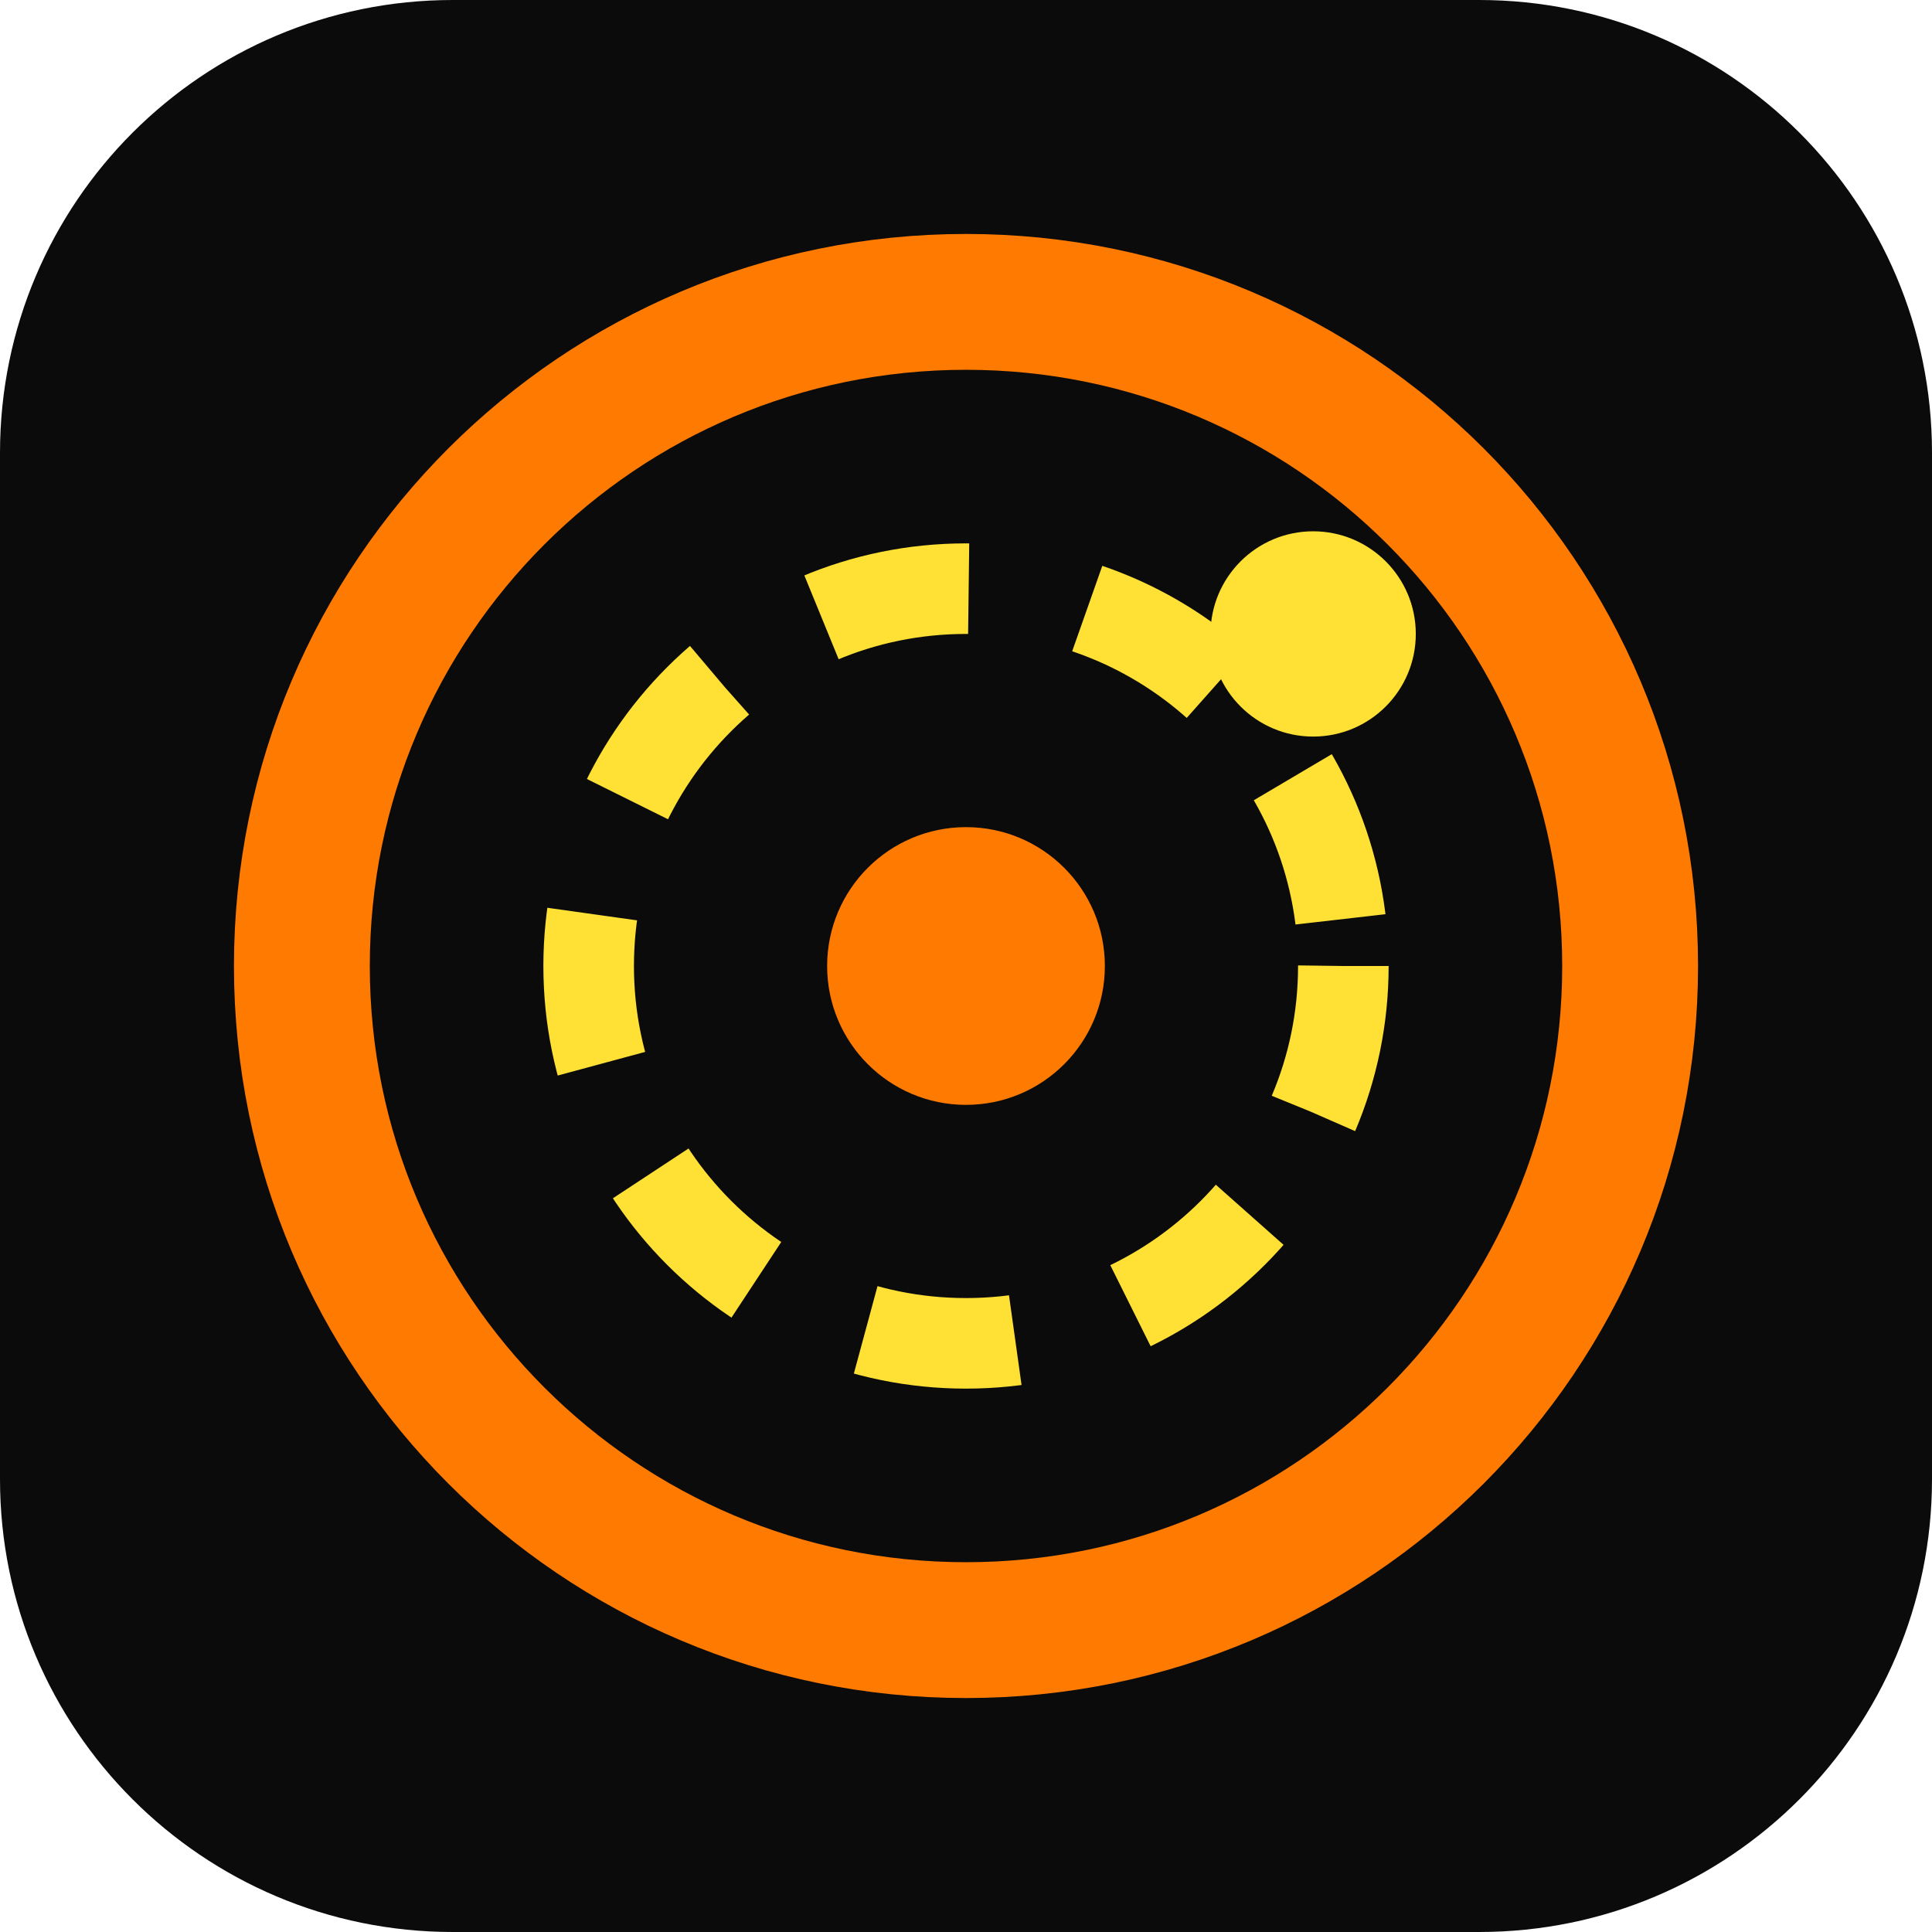
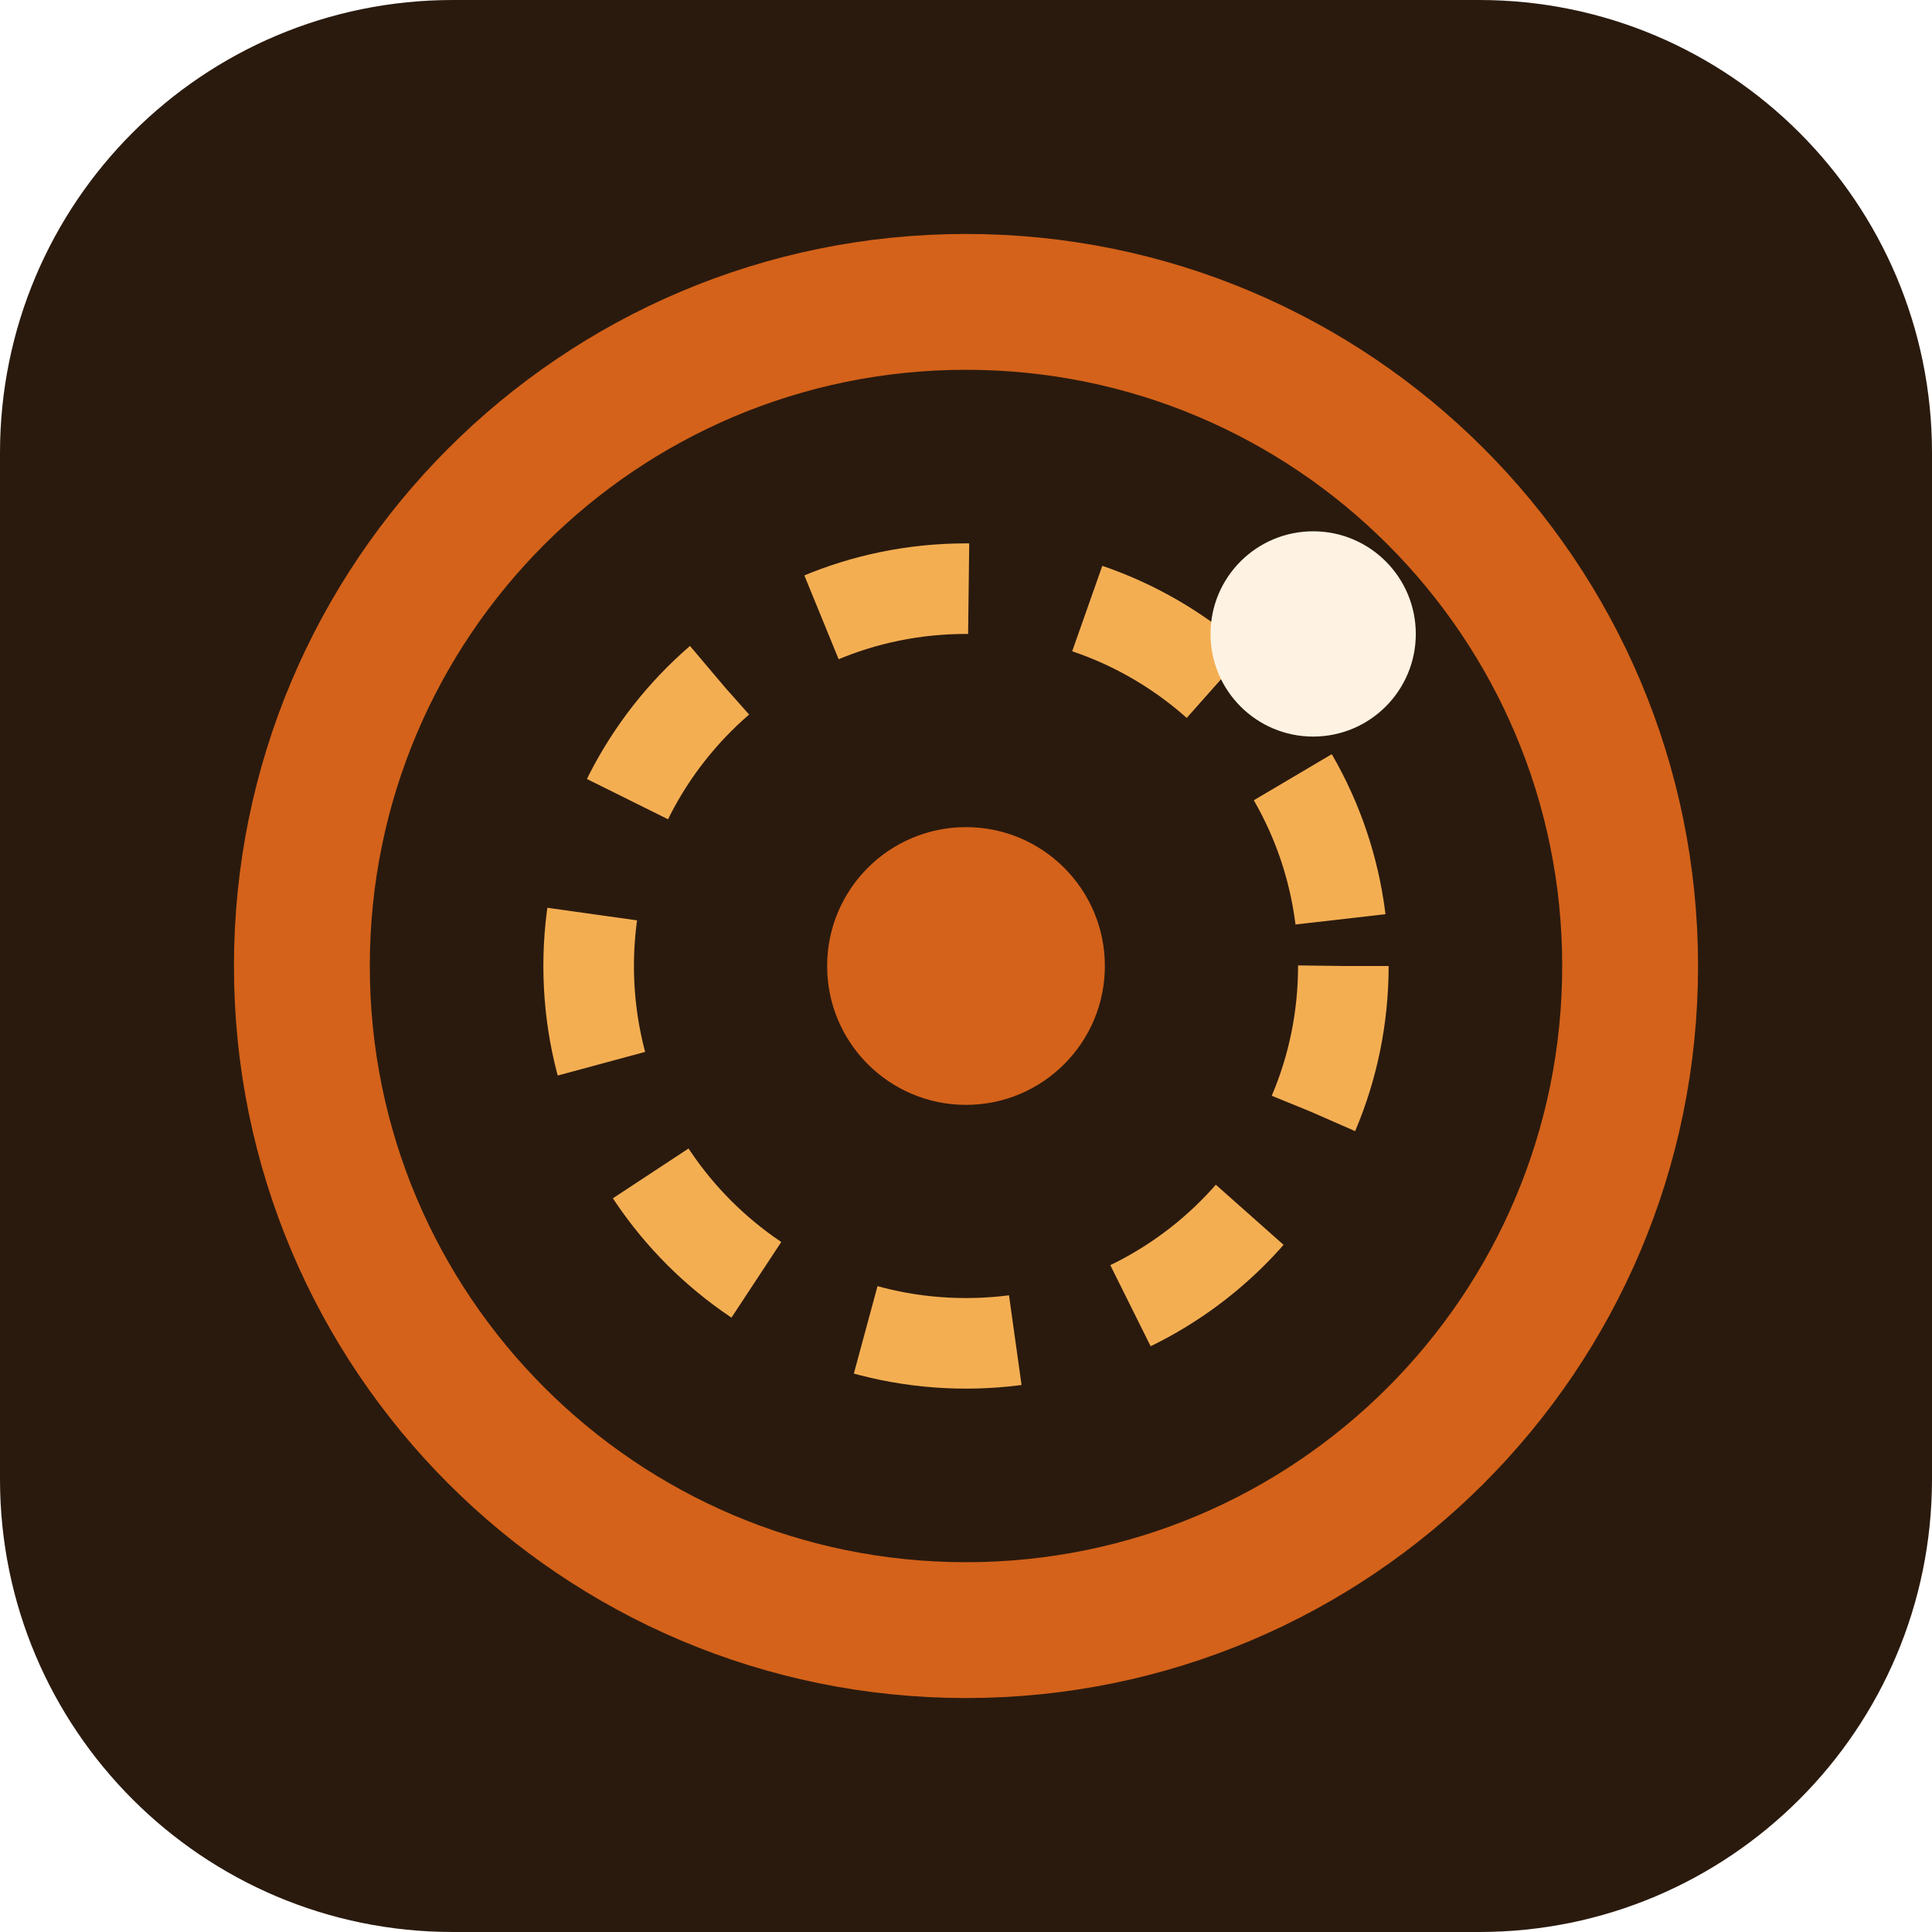
<svg xmlns="http://www.w3.org/2000/svg" viewBox="0 0 64 64">
-   <rect width="64" height="64" rx="15" fill="#0B0B0B" />
-   <circle cx="32" cy="32" r="22" fill="none" stroke="#FF7A00" stroke-width="4.5" />
-   <circle cx="32" cy="32" r="12.5" fill="none" stroke="#FFE135" stroke-width="3" stroke-dasharray="5 4" />
-   <circle cx="32" cy="32" r="4.6" fill="#FF7A00" />
-   <circle cx="43.5" cy="21" r="3.4" fill="#FFE135" />
+   <rect width="64" height="64" rx="15" fill="#2A1A0E" />
+   <circle cx="32" cy="32" r="22" fill="none" stroke="#D4621A" stroke-width="4.5" />
+   <circle cx="32" cy="32" r="12.5" fill="none" stroke="#F4AE52" stroke-width="3" stroke-dasharray="5 4" />
+   <circle cx="32" cy="32" r="4.6" fill="#D4621A" />
+   <circle cx="43.5" cy="21" r="3.4" fill="#FEF3E2" />
</svg>
